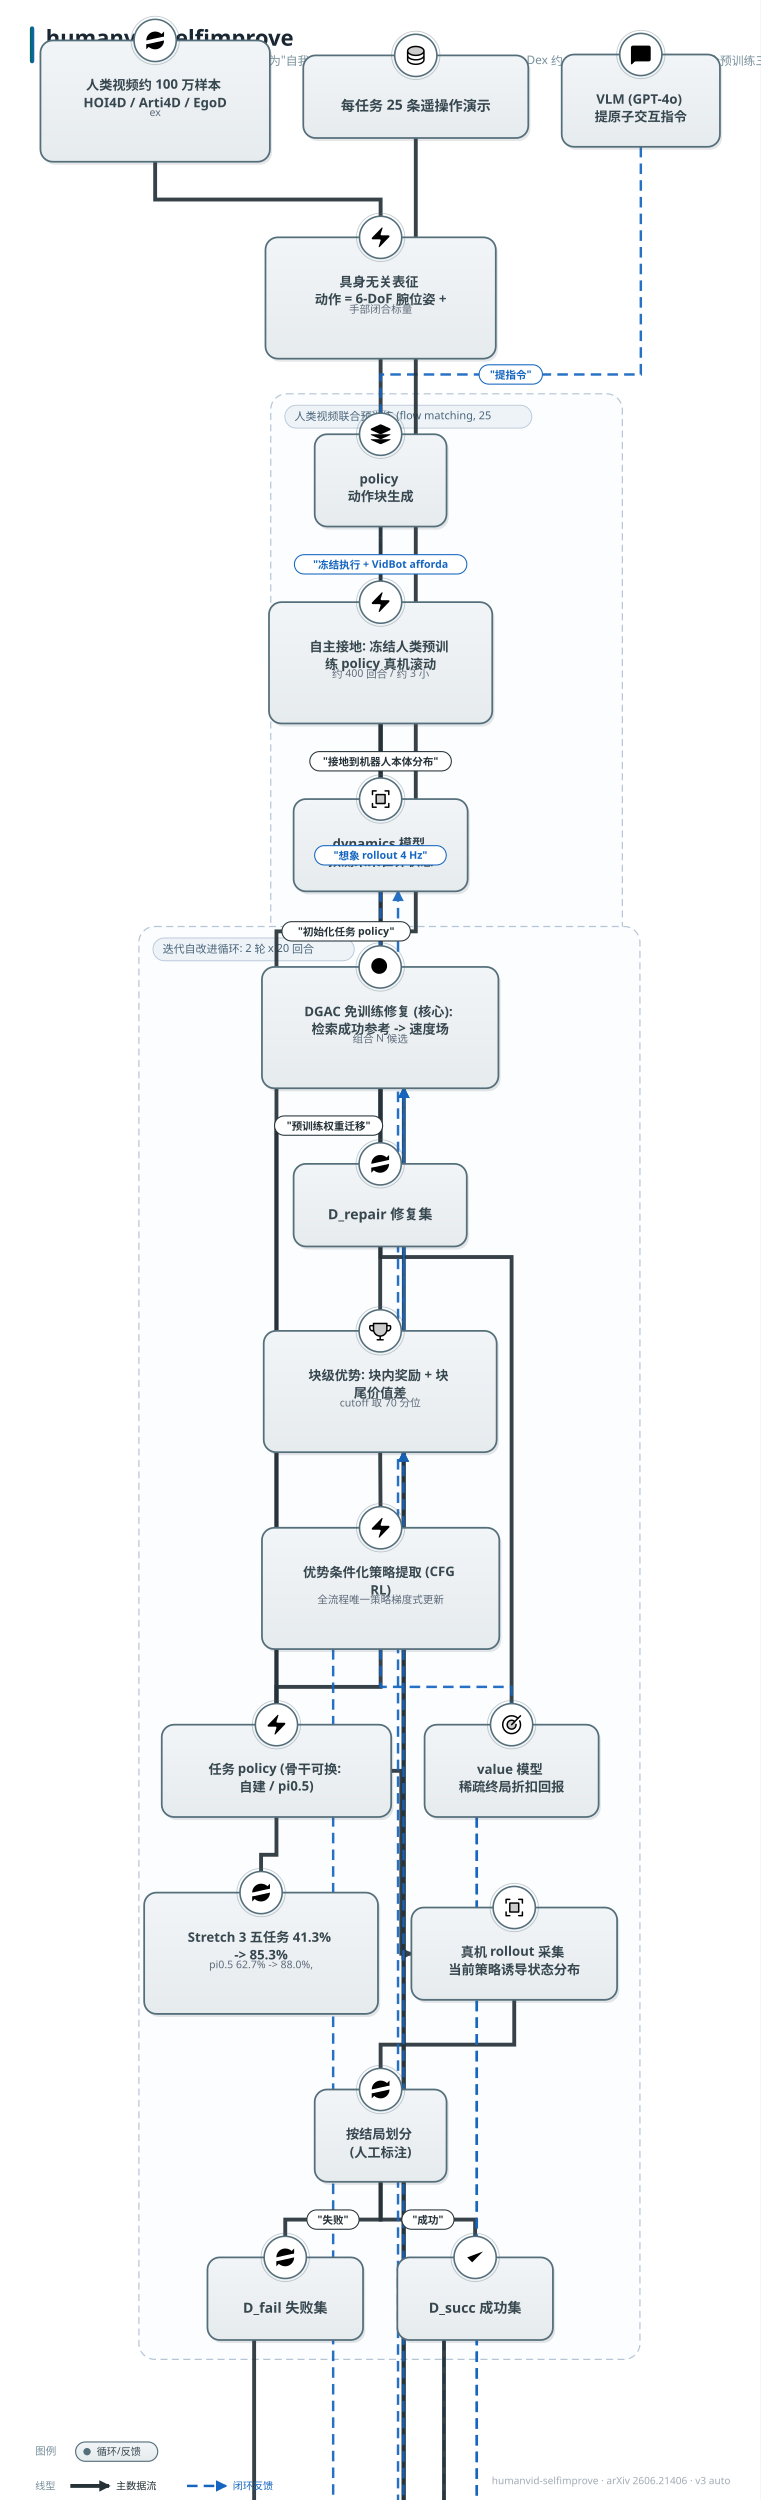
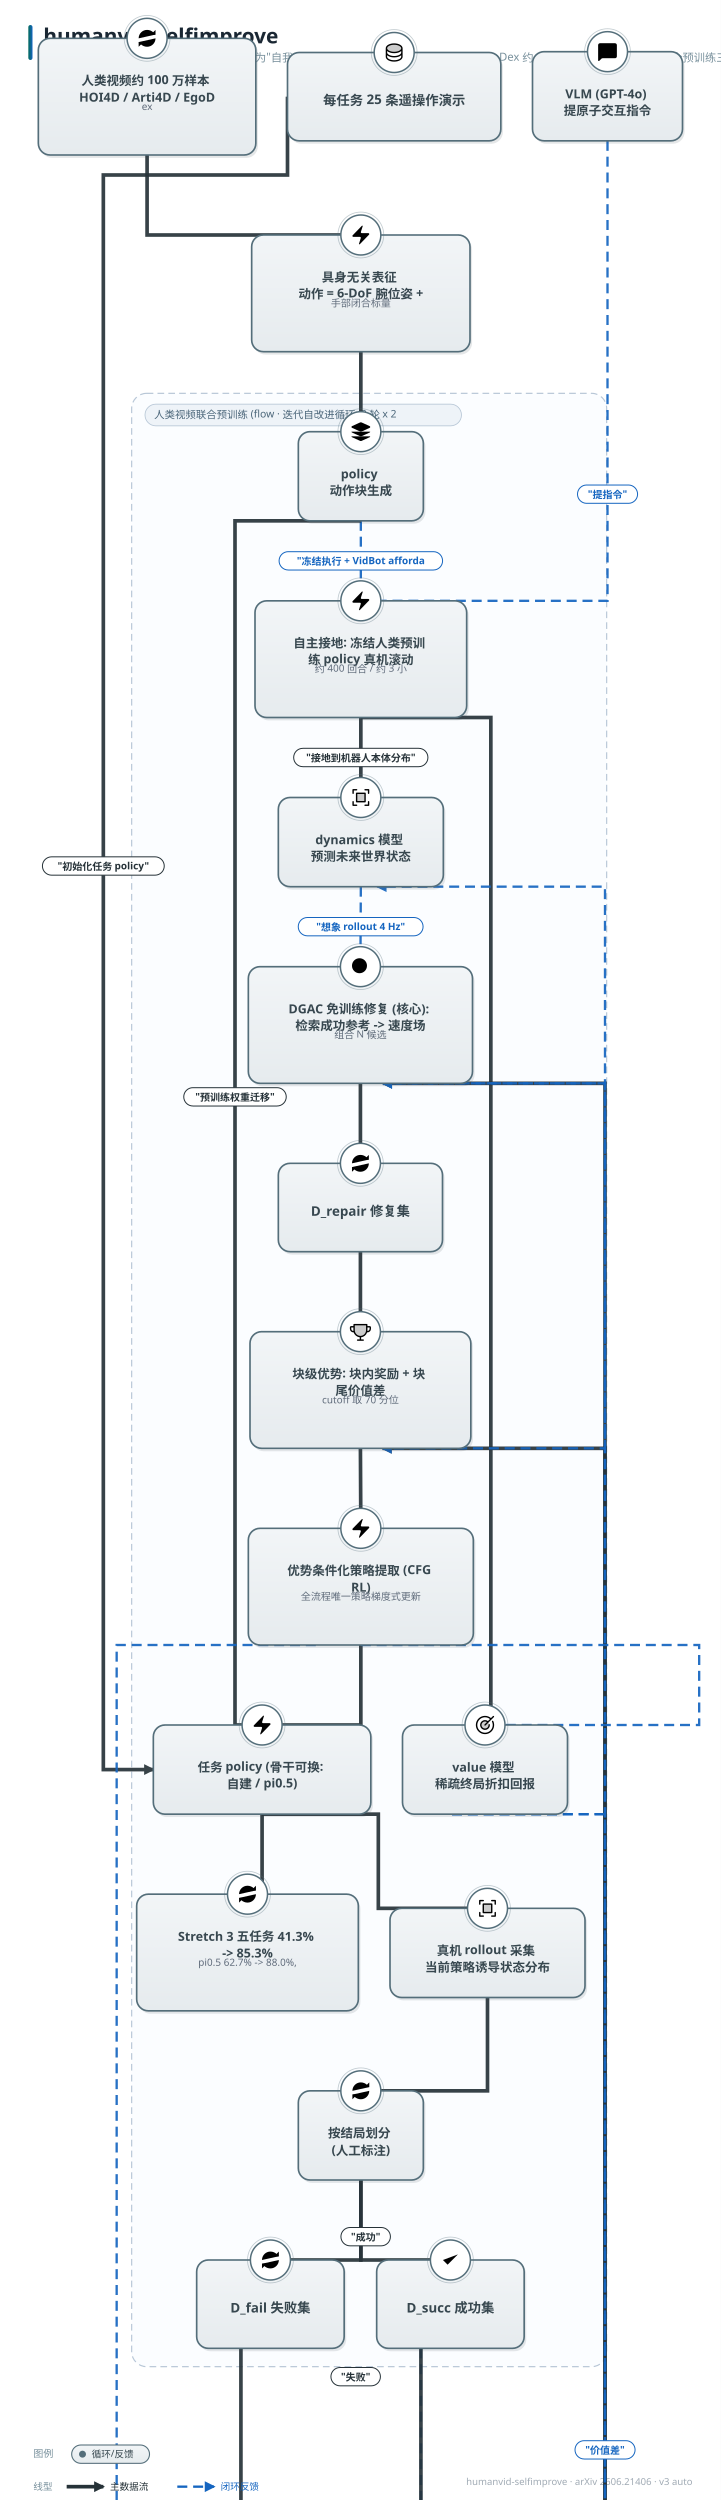
- <svg xmlns="http://www.w3.org/2000/svg" width="865" height="2844" viewBox="0 0 865 2844" font-family="'PingFang SC','Hiragino Sans GB','Microsoft YaHei','Segoe UI',sans-serif">
+ <svg xmlns="http://www.w3.org/2000/svg" width="865" height="3000" viewBox="0 0 865 3000" font-family="'PingFang SC','Hiragino Sans GB','Microsoft YaHei','Segoe UI',sans-serif">
  <style>text{font-family:'PingFang SC','Hiragino Sans GB','Microsoft YaHei','Segoe UI',sans-serif;} .lbl{font-weight:700;}</style>
  <defs>
    <linearGradient id="g-data" x1="0" y1="0" x2="0" y2="1">
      <stop offset="0" stop-color="#f1f9f1" />
      <stop offset="1" stop-color="#e2f0e2" />
    </linearGradient>
    <linearGradient id="g-frozen" x1="0" y1="0" x2="0" y2="1">
      <stop offset="0" stop-color="#f0f7fe" />
      <stop offset="1" stop-color="#dcecfb" />
    </linearGradient>
    <linearGradient id="g-train" x1="0" y1="0" x2="0" y2="1">
      <stop offset="0" stop-color="#fff6e8" />
      <stop offset="1" stop-color="#ffedd4" />
    </linearGradient>
    <linearGradient id="g-loss" x1="0" y1="0" x2="0" y2="1">
      <stop offset="0" stop-color="#fdf0f1" />
      <stop offset="1" stop-color="#f9e0e2" />
    </linearGradient>
    <linearGradient id="g-act" x1="0" y1="0" x2="0" y2="1">
      <stop offset="0" stop-color="#f8f1fb" />
      <stop offset="1" stop-color="#f0e4f7" />
    </linearGradient>
    <linearGradient id="g-loop" x1="0" y1="0" x2="0" y2="1">
      <stop offset="0" stop-color="#f2f5f7" />
      <stop offset="1" stop-color="#e6ebee" />
    </linearGradient>
    <linearGradient id="g-env" x1="0" y1="0" x2="0" y2="1">
      <stop offset="0" stop-color="#eef8f6" />
      <stop offset="1" stop-color="#dcf0ec" />
    </linearGradient>
    <linearGradient id="g-mem" x1="0" y1="0" x2="0" y2="1">
      <stop offset="0" stop-color="#fffef0" />
      <stop offset="1" stop-color="#fdf6d8" />
    </linearGradient>
    <linearGradient id="g-reward" x1="0" y1="0" x2="0" y2="1">
      <stop offset="0" stop-color="#fdf2f7" />
      <stop offset="1" stop-color="#f9e2ed" />
    </linearGradient>
    <linearGradient id="g-key" x1="0" y1="0" x2="0" y2="1">
      <stop offset="0" stop-color="#fffaf0" />
      <stop offset="1" stop-color="#fff1d6" />
    </linearGradient>
    <linearGradient id="g-title" x1="0" y1="0" x2="1" y2="0">
      <stop offset="0" stop-color="#00695c" />
      <stop offset="1" stop-color="#1565c0" />
    </linearGradient>
    <marker id="arr-main" viewBox="0 0 10 10" refX="8.5" refY="5" markerWidth="13" markerHeight="13" markerUnits="userSpaceOnUse" orient="auto-start-reverse">
      <path d="M0 0 L10 5 L0 10 z" fill="#546e7a" />
    </marker>
    <marker id="arr-thick" viewBox="0 0 10 10" refX="8.5" refY="5" markerWidth="13" markerHeight="13" markerUnits="userSpaceOnUse" orient="auto-start-reverse">
      <path d="M0 0 L10 5 L0 10 z" fill="#263238" />
    </marker>
    <marker id="arr-thin" viewBox="0 0 10 10" refX="8.5" refY="5" markerWidth="13" markerHeight="13" markerUnits="userSpaceOnUse" orient="auto-start-reverse">
      <path d="M0 0 L10 5 L0 10 z" fill="#9fb0bb" />
    </marker>
    <marker id="arr-fb" viewBox="0 0 10 10" refX="8.5" refY="5" markerWidth="13" markerHeight="13" markerUnits="userSpaceOnUse" orient="auto-start-reverse">
      <path d="M0 0 L10 5 L0 10 z" fill="#1565c0" />
    </marker>
    <marker id="arr-loss" viewBox="0 0 10 10" refX="8.5" refY="5" markerWidth="13" markerHeight="13" markerUnits="userSpaceOnUse" orient="auto-start-reverse">
      <path d="M0 0 L10 5 L0 10 z" fill="#c62828" />
    </marker>
  </defs>
-   <rect width="865" height="2844" fill="#ffffff" />
+   <rect width="865" height="3000" fill="#ffffff" />
  <rect x="34" y="30" width="5" height="42" rx="2.5" fill="url(#g-title)" />
  <text x="52" y="52" font-size="25" font-weight="800" fill="#1a2733">humanvid-selfimprove</text>
  <text x="52" y="74" font-size="13.5" fill="#78909c">把人类视频的用途从"策略初始化燃料"升级为"自我改进的预测基座"：在 HOI4D/Arti4D/EgoDex 约 100 万条人类视频样本上联合预训练三个具身无关模型——pol</text>
-   <text x="831" y="2826" font-size="11.5" fill="#a0aab4" text-anchor="end">humanvid-selfimprove · arXiv 2606.21406 · v3 auto</text>
-   <rect x="308" y="448" width="400" height="1631" rx="18" fill="#fbfdff" stroke="#b7c6d6" stroke-width="1.4" stroke-dasharray="8 5" />
-   <rect x="324" y="461" width="281.0" height="26" rx="13" fill="#eef3f8" stroke="#b7c6d6" />
-   <text x="335" y="478" font-size="12.5" fill="#4a6579">人类视频联合预训练 (flow matching, 25</text>
-   <rect x="158" y="1054" width="570" height="1630" rx="18" fill="#fbfdff" stroke="#b7c6d6" stroke-width="1.4" stroke-dasharray="8 5" />
-   <rect x="174" y="1067" width="229.0" height="26" rx="13" fill="#eef3f8" stroke="#b7c6d6" />
-   <text x="185" y="1084" font-size="12.5" fill="#4a6579">迭代自改进循环: 2 轮 x 20 回合</text>
-   <path d="M 445.0 2014.5 L 456.5 2014.5 L 456.5 2222.5 L 468.0 2222.5" fill="none" stroke="#263238" stroke-width="4.4" marker-end="url(#arr-thick)" opacity="0.92" />
-   <path d="M 585.0 2275.0 L 585.0 2326.0 L 433.0 2326.0 L 433.0 2377.0" fill="none" stroke="#263238" stroke-width="4.4" marker-end="url(#arr-thick)" opacity="0.92" />
-   <path d="M 433.0 2482.0 L 433.0 2525.0 L 540.5 2525.0 L 540.5 2568.0" fill="none" stroke="#263238" stroke-width="4.4" marker-end="url(#arr-thick)" opacity="0.92" />
-   <path d="M 433.0 2482.0 L 433.0 2525.0 L 324.5 2525.0 L 324.5 2568.0" fill="none" stroke="#263238" stroke-width="4.4" marker-end="url(#arr-thick)" opacity="0.92" />
-   <path d="M 289.1 2662.0 L 289.1 4180.0 L 459.4 4180.0 L 459.4 1238.0" fill="none" stroke="#263238" stroke-width="4.4" marker-end="url(#arr-thick)" opacity="0.92" />
-   <path d="M 432.5 1238.0 L 432.5 1324.0" fill="none" stroke="#263238" stroke-width="4.4" marker-end="url(#arr-thick)" opacity="0.92" />
-   <path d="M 176.5 184.0 L 176.5 227.0 L 433.0 227.0 L 433.0 270.0" fill="none" stroke="#263238" stroke-width="4.4" marker-end="url(#arr-thick)" opacity="0.92" />
-   <path d="M 433.0 408.0 L 433.0 494.0" fill="none" stroke="#263238" stroke-width="4.4" marker-end="url(#arr-thick)" opacity="0.92" />
-   <path d="M 729.0 167.0 L 729.0 426.0 L 433.0 426.0 L 433.0 685.0" fill="none" stroke="#1565c0" stroke-width="2.8" stroke-dasharray="12 7" marker-end="url(#arr-fb)" opacity="0.92" />
-   <path d="M 433.0 599.0 L 433.0 685.0" fill="none" stroke="#1565c0" stroke-width="2.8" stroke-dasharray="12 7" marker-end="url(#arr-fb)" opacity="0.92" />
-   <path d="M 433.0 823.0 L 433.0 909.0" fill="none" stroke="#263238" stroke-width="4.4" marker-end="url(#arr-thick)" opacity="0.92" />
-   <path d="M 433.0 823.0 L 433.0 1430.0 L 582.0 1430.0 L 582.0 1962.0" fill="none" stroke="#263238" stroke-width="4.4" marker-end="url(#arr-thick)" opacity="0.92" />
-   <path d="M 433.0 599.0 L 433.0 1280.5 L 314.5 1280.5 L 314.5 1962.0" fill="none" stroke="#263238" stroke-width="4.4" marker-end="url(#arr-thick)" opacity="0.92" />
-   <path d="M 473.0 157.0 L 473.0 1059.5 L 314.5 1059.5 L 314.5 1962.0" fill="none" stroke="#263238" stroke-width="4.4" marker-end="url(#arr-thick)" opacity="0.92" />
-   <path d="M 505.1 2662.0 L 505.1 4180.0 L 459.4 4180.0 L 459.4 1238.0" fill="none" stroke="#1565c0" stroke-width="2.8" stroke-dasharray="12 7" marker-end="url(#arr-fb)" opacity="0.92" />
-   <path d="M 433.0 1014.0 L 432.5 1100.0" fill="none" stroke="#1565c0" stroke-width="2.8" stroke-dasharray="12 7" marker-end="url(#arr-fb)" opacity="0.92" />
-   <path d="M 542.4 2067.0 L 542.4 3585.0 L 459.4 3585.0 L 459.4 1238.0" fill="none" stroke="#1565c0" stroke-width="2.8" stroke-dasharray="12 7" marker-end="url(#arr-fb)" opacity="0.92" />
-   <path d="M 505.1 2662.0 L 505.1 3766.0 L 459.0 3766.0 L 459.0 1652.0" fill="none" stroke="#263238" stroke-width="4.4" marker-end="url(#arr-thick)" opacity="0.92" />
-   <path d="M 432.5 1418.0 L 432.5 1514.0" fill="none" stroke="#263238" stroke-width="4.4" marker-end="url(#arr-thick)" opacity="0.92" />
-   <path d="M 542.4 2067.0 L 542.4 3171.0 L 459.0 3171.0 L 459.0 1652.0" fill="none" stroke="#1565c0" stroke-width="2.8" stroke-dasharray="12 7" marker-end="url(#arr-fb)" opacity="0.92" />
-   <path d="M 432.5 1652.0 L 433.0 1738.0" fill="none" stroke="#263238" stroke-width="4.4" marker-end="url(#arr-thick)" opacity="0.92" />
-   <path d="M 433.0 1876.0 L 433.0 1919.0 L 314.5 1919.0 L 314.5 1962.0" fill="none" stroke="#263238" stroke-width="4.4" marker-end="url(#arr-thick)" opacity="0.92" />
-   <path d="M 379.0 1876.0 L 379.0 3618.0 L 452.8 3618.0 L 452.8 1014.0" fill="none" stroke="#1565c0" stroke-width="2.8" stroke-dasharray="12 7" marker-end="url(#arr-fb)" opacity="0.92" />
-   <path d="M 433.0 1876.0 L 433.0 1919.0 L 582.0 1919.0 L 582.0 1962.0" fill="none" stroke="#1565c0" stroke-width="2.8" stroke-dasharray="12 7" marker-end="url(#arr-fb)" opacity="0.92" />
-   <path d="M 314.5 2067.0 L 314.5 2110.0 L 297.0 2110.0 L 297.0 2153.0" fill="none" stroke="#263238" stroke-width="4.4" marker-end="url(#arr-thick)" opacity="0.92" />
-   <rect x="48.5" y="49.5" width="261" height="138" rx="14" fill="#37474f" opacity="0.13" />
-   <rect x="46" y="46" width="261" height="138" rx="14" fill="url(#g-loop)" stroke="#546e7a" stroke-width="2.0" />
+   <text x="831" y="2982" font-size="11.5" fill="#a0aab4" text-anchor="end">humanvid-selfimprove · arXiv 2606.21406 · v3 auto</text>
+   <rect x="158" y="472" width="570" height="2368" rx="18" fill="#fbfdff" stroke="#b7c6d6" stroke-width="1.4" stroke-dasharray="8 5" />
+   <rect x="174" y="485" width="379.75" height="26" rx="13" fill="#eef3f8" stroke="#b7c6d6" />
+   <text x="185" y="502" font-size="12.5" fill="#4a6579">人类视频联合预训练 (flow  · 迭代自改进循环: 2 轮 x 2</text>
+   <path d="M 314.5 2177.0 L 454.0 2177.0 L 454.0 2290.0 L 585.0 2290.0" fill="none" stroke="#263238" stroke-width="4.4" marker-end="url(#arr-thick)" opacity="0.92" />
+   <path d="M 585.0 2397.0 L 585.0 2509.0 L 433.0 2509.0" fill="none" stroke="#263238" stroke-width="4.4" marker-end="url(#arr-thick)" opacity="0.92" />
+   <path d="M 433.0 2616.0 L 433.0 2712.0 L 540.5 2712.0" fill="none" stroke="#263238" stroke-width="4.4" marker-end="url(#arr-thick)" opacity="0.92" />
+   <path d="M 433.0 2616.0 L 433.0 2712.0 L 324.5 2712.0" fill="none" stroke="#263238" stroke-width="4.4" marker-end="url(#arr-thick)" opacity="0.92" />
+   <path d="M 289.1 2818.0 L 289.1 4420.0 L 726.0 4420.0 L 726.0 1300.0 L 459.4 1300.0" fill="none" stroke="#263238" stroke-width="4.4" marker-end="url(#arr-thick)" opacity="0.92" />
+   <path d="M 432.5 1300.0 L 432.5 1396.0" fill="none" stroke="#263238" stroke-width="4.4" marker-end="url(#arr-thick)" opacity="0.92" />
+   <path d="M 176.5 186.0 L 176.5 282.0 L 433.0 282.0" fill="none" stroke="#263238" stroke-width="4.4" marker-end="url(#arr-thick)" opacity="0.92" />
+   <path d="M 433.0 422.0 L 433.0 518.0" fill="none" stroke="#263238" stroke-width="4.4" marker-end="url(#arr-thick)" opacity="0.92" />
+   <path d="M 729.0 169.0 L 729.0 721.0 L 433.0 721.0" fill="none" stroke="#1565c0" stroke-width="2.8" stroke-dasharray="12 7" marker-end="url(#arr-fb)" opacity="0.92" />
+   <path d="M 433.0 625.0 L 433.0 721.0" fill="none" stroke="#1565c0" stroke-width="2.8" stroke-dasharray="12 7" marker-end="url(#arr-fb)" opacity="0.92" />
+   <path d="M 433.0 861.0 L 433.0 957.0" fill="none" stroke="#263238" stroke-width="4.4" marker-end="url(#arr-thick)" opacity="0.92" />
+   <path d="M 433.0 861.0 L 589.0 861.0 L 589.0 2070.0 L 582.0 2070.0" fill="none" stroke="#263238" stroke-width="4.4" marker-end="url(#arr-thick)" opacity="0.92" />
+   <path d="M 433.0 625.0 L 282.0 625.0 L 282.0 2070.0 L 314.5 2070.0" fill="none" stroke="#263238" stroke-width="4.4" marker-end="url(#arr-thick)" opacity="0.92" />
+   <path d="M 345.0 116.0 L 345.0 210.0 L 124.0 210.0 L 124.0 2123.5 L 184.0 2123.5" fill="none" stroke="#263238" stroke-width="4.4" marker-end="url(#arr-thick)" opacity="0.92" />
+   <path d="M 505.1 2818.0 L 505.1 4420.0 L 726.0 4420.0 L 726.0 1300.0 L 459.4 1300.0" fill="none" stroke="#1565c0" stroke-width="2.8" stroke-dasharray="12 7" marker-end="url(#arr-fb)" opacity="0.92" />
+   <path d="M 433.0 1064.0 L 432.5 1160.0" fill="none" stroke="#1565c0" stroke-width="2.8" stroke-dasharray="12 7" marker-end="url(#arr-fb)" opacity="0.92" />
+   <path d="M 542.4 2177.0 L 726.0 2177.0 L 726.0 3779.0 L 726.0 1300.0 L 459.4 1300.0" fill="none" stroke="#1565c0" stroke-width="2.8" stroke-dasharray="12 7" marker-end="url(#arr-fb)" opacity="0.92" />
+   <path d="M 505.1 2818.0 L 505.1 3982.0 L 726.0 3982.0 L 726.0 1738.0 L 459.0 1738.0" fill="none" stroke="#263238" stroke-width="4.4" marker-end="url(#arr-thick)" opacity="0.92" />
+   <path d="M 432.5 1502.0 L 432.5 1598.0" fill="none" stroke="#263238" stroke-width="4.4" marker-end="url(#arr-thick)" opacity="0.92" />
+   <path d="M 542.4 2177.0 L 726.0 2177.0 L 726.0 3341.0 L 726.0 1738.0 L 459.0 1738.0" fill="none" stroke="#1565c0" stroke-width="2.8" stroke-dasharray="12 7" marker-end="url(#arr-fb)" opacity="0.92" />
+   <path d="M 432.5 1738.0 L 433.0 1834.0" fill="none" stroke="#263238" stroke-width="4.4" marker-end="url(#arr-thick)" opacity="0.92" />
+   <path d="M 433.0 1974.0 L 433.0 2070.0 L 314.5 2070.0" fill="none" stroke="#263238" stroke-width="4.4" marker-end="url(#arr-thick)" opacity="0.92" />
+   <path d="M 379.0 1974.0 L 140.0 1974.0 L 140.0 3812.0 L 726.0 3812.0 L 726.0 1064.0 L 452.8 1064.0" fill="none" stroke="#1565c0" stroke-width="2.8" stroke-dasharray="12 7" marker-end="url(#arr-fb)" opacity="0.92" />
+   <path d="M 433.0 1974.0 L 839.0 1974.0 L 839.0 2070.0 L 582.0 2070.0" fill="none" stroke="#1565c0" stroke-width="2.8" stroke-dasharray="12 7" marker-end="url(#arr-fb)" opacity="0.92" />
+   <path d="M 314.5 2177.0 L 314.5 2273.0 L 297.0 2273.0" fill="none" stroke="#263238" stroke-width="4.4" marker-end="url(#arr-thick)" opacity="0.92" />
+   <rect x="48.5" y="49.5" width="261" height="140" rx="14" fill="#37474f" opacity="0.13" />
+   <rect x="46" y="46" width="261" height="140" rx="14" fill="url(#g-loop)" stroke="#546e7a" stroke-width="2.0" />
  <circle cx="176.5" cy="46" r="24" fill="#ffffff" stroke="#546e7a" stroke-width="1.8" />
  <circle cx="176.5" cy="46" r="27.5" fill="none" stroke="#546e7a" stroke-width="1" opacity="0.35" />
  <g transform="translate(163.0,32.5) scale(1.125)">
    <path d="M3 12a9 9 0 0 1 9-9 9.75 9.75 0 0 1 6.74 2.74L21 8" />
    <path d="M21 3v5h-5" />
    <path d="M21 12a9 9 0 0 1-9 9 9.75 9.75 0 0 1-6.74-2.74L3 16" />
    <path d="M8 16H3v5" />
  </g>
  <text x="176.5" y="102" font-size="15" class="lbl" fill="#37474f" text-anchor="middle">
    <tspan x="176.5" dy="0">人类视频约 100 万样本</tspan>
    <tspan x="176.5" dy="20">HOI4D / Arti4D / EgoD</tspan>
  </text>
  <text x="176.5" y="132" font-size="12" fill="#5f6b7a" text-anchor="middle">ex</text>
-   <rect x="304.5" y="273.5" width="262" height="138" rx="14" fill="#37474f" opacity="0.13" />
-   <rect x="302" y="270" width="262" height="138" rx="14" fill="url(#g-loop)" stroke="#546e7a" stroke-width="2.0" />
-   <circle cx="433.0" cy="270" r="24" fill="#ffffff" stroke="#546e7a" stroke-width="1.8" />
-   <circle cx="433.0" cy="270" r="27.5" fill="none" stroke="#546e7a" stroke-width="1" opacity="0.35" />
-   <g transform="translate(419.5,256.5) scale(1.125)">
+   <rect x="304.5" y="285.5" width="262" height="140" rx="14" fill="#37474f" opacity="0.13" />
+   <rect x="302" y="282" width="262" height="140" rx="14" fill="url(#g-loop)" stroke="#546e7a" stroke-width="2.0" />
+   <circle cx="433.0" cy="282" r="24" fill="#ffffff" stroke="#546e7a" stroke-width="1.8" />
+   <circle cx="433.0" cy="282" r="27.5" fill="none" stroke="#546e7a" stroke-width="1" opacity="0.35" />
+   <g transform="translate(419.5,268.5) scale(1.125)">
    <path d="M4 14a1 1 0 0 1-.78-1.63l9.9-10.2a.5.5 0 0 1 .86.46l-1.92 6.02A1 1 0 0 0 13 10h7a1 1 0 0 1 .78 1.63l-9.9 10.2a.5.5 0 0 1-.86-.46l1.92-6.02A1 1 0 0 0 11 14z" />
  </g>
-   <text x="433.0" y="326" font-size="15" class="lbl" fill="#37474f" text-anchor="middle">
+   <text x="433.0" y="338" font-size="15" class="lbl" fill="#37474f" text-anchor="middle">
    <tspan x="433.0" dy="0">具身无关表征</tspan>
    <tspan x="433.0" dy="20">动作 = 6-DoF 腕位姿 + </tspan>
  </text>
-   <text x="433.0" y="356" font-size="12" fill="#5f6b7a" text-anchor="middle">手部闭合标量</text>
-   <rect x="360.5" y="497.5" width="150" height="105" rx="14" fill="#37474f" opacity="0.13" />
-   <rect x="358" y="494" width="150" height="105" rx="14" fill="url(#g-loop)" stroke="#546e7a" stroke-width="2.0" />
-   <circle cx="433.0" cy="494" r="24" fill="#ffffff" stroke="#546e7a" stroke-width="1.8" />
-   <circle cx="433.0" cy="494" r="27.5" fill="none" stroke="#546e7a" stroke-width="1" opacity="0.35" />
-   <g transform="translate(419.5,480.5) scale(1.125)">
+   <text x="433.0" y="368" font-size="12" fill="#5f6b7a" text-anchor="middle">手部闭合标量</text>
+   <rect x="360.5" y="521.5" width="150" height="107" rx="14" fill="#37474f" opacity="0.13" />
+   <rect x="358" y="518" width="150" height="107" rx="14" fill="url(#g-loop)" stroke="#546e7a" stroke-width="2.0" />
+   <circle cx="433.0" cy="518" r="24" fill="#ffffff" stroke="#546e7a" stroke-width="1.8" />
+   <circle cx="433.0" cy="518" r="27.5" fill="none" stroke="#546e7a" stroke-width="1" opacity="0.35" />
+   <g transform="translate(419.5,504.5) scale(1.125)">
    <path d="M12.83 2.18a2 2 0 0 0-1.66 0L2.6 6.08a1 1 0 0 0 0 1.83l8.58 3.91a2 2 0 0 0 1.66 0l8.58-3.9a1 1 0 0 0 0-1.83z" />
    <path d="M2 12a1 1 0 0 0 .58.91l8.6 3.91a2 2 0 0 0 1.65 0l8.58-3.9A1 1 0 0 0 22 12" />
    <path d="M2 17a1 1 0 0 0 .58.91l8.6 3.91a2 2 0 0 0 1.65 0l8.58-3.9A1 1 0 0 0 22 17" />
  </g>
-   <text x="433.0" y="550" font-size="15" class="lbl" fill="#37474f" text-anchor="middle">
+   <text x="433.0" y="574" font-size="15" class="lbl" fill="#37474f" text-anchor="middle">
    <tspan x="433.0" dy="0">policy</tspan>
    <tspan x="433.0" dy="20">动作块生成</tspan>
  </text>
-   <rect x="336.5" y="912.5" width="198" height="105" rx="14" fill="#37474f" opacity="0.13" />
-   <rect x="334" y="909" width="198" height="105" rx="14" fill="url(#g-loop)" stroke="#546e7a" stroke-width="2.0" />
-   <circle cx="433.0" cy="909" r="24" fill="#ffffff" stroke="#546e7a" stroke-width="1.8" />
-   <circle cx="433.0" cy="909" r="27.5" fill="none" stroke="#546e7a" stroke-width="1" opacity="0.35" />
-   <g transform="translate(419.5,895.5) scale(0.1055)">
+   <rect x="336.5" y="960.5" width="198" height="107" rx="14" fill="#37474f" opacity="0.13" />
+   <rect x="334" y="957" width="198" height="107" rx="14" fill="url(#g-loop)" stroke="#546e7a" stroke-width="2.0" />
+   <circle cx="433.0" cy="957" r="24" fill="#ffffff" stroke="#546e7a" stroke-width="1.8" />
+   <circle cx="433.0" cy="957" r="27.5" fill="none" stroke="#546e7a" stroke-width="1" opacity="0.35" />
+   <g transform="translate(419.5,943.5) scale(0.1055)">
    <path d="M176,80v96H80V80Z" opacity="0.2" />
    <path d="M224,40V80a8,8,0,0,1-16,0V48H176a8,8,0,0,1,0-16h40A8,8,0,0,1,224,40ZM80,208H48V176a8,8,0,0,0-16,0v40a8,8,0,0,0,8,8H80a8,8,0,0,0,0-16Zm136-40a8,8,0,0,0-8,8v32H176a8,8,0,0,0,0,16h40a8,8,0,0,0,8-8V176A8,8,0,0,0,216,168ZM40,88a8,8,0,0,0,8-8V48H80a8,8,0,0,0,0-16H40a8,8,0,0,0-8,8V80A8,8,0,0,0,40,88ZM80,72h96a8,8,0,0,1,8,8v96a8,8,0,0,1-8,8H80a8,8,0,0,1-8-8V80A8,8,0,0,1,80,72Zm8,96h80V88H88Z" />
  </g>
-   <text x="433.0" y="965" font-size="15" class="lbl" fill="#37474f" text-anchor="middle">
+   <text x="433.0" y="1013" font-size="15" class="lbl" fill="#37474f" text-anchor="middle">
    <tspan x="433.0" dy="0">dynamics 模型</tspan>
    <tspan x="433.0" dy="20">预测未来世界状态</tspan>
  </text>
-   <rect x="485.5" y="1965.5" width="198" height="105" rx="14" fill="#37474f" opacity="0.13" />
-   <rect x="483" y="1962" width="198" height="105" rx="14" fill="url(#g-loop)" stroke="#546e7a" stroke-width="2.0" />
-   <circle cx="582.0" cy="1962" r="24" fill="#ffffff" stroke="#546e7a" stroke-width="1.8" />
-   <circle cx="582.0" cy="1962" r="27.5" fill="none" stroke="#546e7a" stroke-width="1" opacity="0.35" />
-   <g transform="translate(568.5,1948.5) scale(0.1055)">
+   <rect x="485.5" y="2073.5" width="198" height="107" rx="14" fill="#37474f" opacity="0.13" />
+   <rect x="483" y="2070" width="198" height="107" rx="14" fill="url(#g-loop)" stroke="#546e7a" stroke-width="2.0" />
+   <circle cx="582.0" cy="2070" r="24" fill="#ffffff" stroke="#546e7a" stroke-width="1.8" />
+   <circle cx="582.0" cy="2070" r="27.5" fill="none" stroke="#546e7a" stroke-width="1" opacity="0.35" />
+   <g transform="translate(568.5,2056.5) scale(0.1055)">
    <path d="M176,128a48,48,0,1,1-48-48A48,48,0,0,1,176,128Z" opacity="0.2" />
    <path d="M221.87,83.16A104.1,104.1,0,1,1,195.67,49l22.67-22.68a8,8,0,0,1,11.32,11.32l-96,96a8,8,0,0,1-11.32-11.32l27.72-27.72a40,40,0,1,0,17.87,31.09,8,8,0,1,1,16-.9,56,56,0,1,1-22.38-41.65L184.3,60.39a87.88,87.88,0,1,0,23.13,29.67,8,8,0,0,1,14.44-6.9Z" />
  </g>
-   <text x="582.0" y="2018" font-size="15" class="lbl" fill="#37474f" text-anchor="middle">
+   <text x="582.0" y="2126" font-size="15" class="lbl" fill="#37474f" text-anchor="middle">
    <tspan x="582.0" dy="0">value 模型</tspan>
    <tspan x="582.0" dy="20">稀疏终局折扣回报</tspan>
  </text>
-   <rect x="641.5" y="65.5" width="180" height="105" rx="14" fill="#37474f" opacity="0.13" />
-   <rect x="639" y="62" width="180" height="105" rx="14" fill="url(#g-loop)" stroke="#546e7a" stroke-width="2.0" />
+   <rect x="641.5" y="65.5" width="180" height="107" rx="14" fill="#37474f" opacity="0.13" />
+   <rect x="639" y="62" width="180" height="107" rx="14" fill="url(#g-loop)" stroke="#546e7a" stroke-width="2.0" />
  <circle cx="729.0" cy="62" r="24" fill="#ffffff" stroke="#546e7a" stroke-width="1.8" />
  <circle cx="729.0" cy="62" r="27.5" fill="none" stroke="#546e7a" stroke-width="1" opacity="0.35" />
  <g transform="translate(715.5,48.5) scale(1.125)">
    <path d="M22 17a2 2 0 0 1-2 2H6.828a2 2 0 0 0-1.414.586l-2.202 2.202A.71.71 0 0 1 2 21.286V5a2 2 0 0 1 2-2h16a2 2 0 0 1 2 2z" />
  </g>
  <text x="729.0" y="118" font-size="15" class="lbl" fill="#37474f" text-anchor="middle">
    <tspan x="729.0" dy="0">VLM (GPT-4o)</tspan>
    <tspan x="729.0" dy="20">提原子交互指令</tspan>
  </text>
-   <rect x="308.5" y="688.5" width="254" height="138" rx="14" fill="#37474f" opacity="0.13" />
-   <rect x="306" y="685" width="254" height="138" rx="14" fill="url(#g-loop)" stroke="#546e7a" stroke-width="2.0" />
-   <circle cx="433.0" cy="685" r="24" fill="#ffffff" stroke="#546e7a" stroke-width="1.8" />
-   <circle cx="433.0" cy="685" r="27.5" fill="none" stroke="#546e7a" stroke-width="1" opacity="0.35" />
-   <g transform="translate(419.5,671.5) scale(1.125)">
+   <rect x="308.5" y="724.5" width="254" height="140" rx="14" fill="#37474f" opacity="0.13" />
+   <rect x="306" y="721" width="254" height="140" rx="14" fill="url(#g-loop)" stroke="#546e7a" stroke-width="2.0" />
+   <circle cx="433.0" cy="721" r="24" fill="#ffffff" stroke="#546e7a" stroke-width="1.8" />
+   <circle cx="433.0" cy="721" r="27.5" fill="none" stroke="#546e7a" stroke-width="1" opacity="0.35" />
+   <g transform="translate(419.5,707.5) scale(1.125)">
    <path d="M4 14a1 1 0 0 1-.78-1.63l9.9-10.2a.5.5 0 0 1 .86.46l-1.92 6.02A1 1 0 0 0 13 10h7a1 1 0 0 1 .78 1.63l-9.9 10.2a.5.5 0 0 1-.86-.46l1.92-6.02A1 1 0 0 0 11 14z" />
  </g>
-   <text x="433.0" y="741" font-size="15" class="lbl" fill="#37474f" text-anchor="middle">
+   <text x="433.0" y="777" font-size="15" class="lbl" fill="#37474f" text-anchor="middle">
    <tspan x="433.0" dy="0">自主接地: 冻结人类预训</tspan>
    <tspan x="433.0" dy="20">练 policy 真机滚动</tspan>
  </text>
-   <text x="433.0" y="771" font-size="12" fill="#5f6b7a" text-anchor="middle">约 400 回合 / 约 3 小</text>
-   <rect x="347.5" y="66.5" width="256" height="94" rx="14" fill="#37474f" opacity="0.13" />
-   <rect x="345" y="63" width="256" height="94" rx="14" fill="url(#g-loop)" stroke="#546e7a" stroke-width="2.0" />
+   <text x="433.0" y="807" font-size="12" fill="#5f6b7a" text-anchor="middle">约 400 回合 / 约 3 小</text>
+   <rect x="347.5" y="66.5" width="256" height="106" rx="14" fill="#37474f" opacity="0.13" />
+   <rect x="345" y="63" width="256" height="106" rx="14" fill="url(#g-loop)" stroke="#546e7a" stroke-width="2.0" />
  <circle cx="473.0" cy="63" r="24" fill="#ffffff" stroke="#546e7a" stroke-width="1.8" />
  <circle cx="473.0" cy="63" r="27.5" fill="none" stroke="#546e7a" stroke-width="1" opacity="0.35" />
  <g transform="translate(459.5,49.5) scale(0.1055)">
    <path d="M216,80c0,26.51-39.4,48-88,48S40,106.51,40,80s39.4-48,88-48S216,53.49,216,80Z" opacity="0.2" />
    <path d="M128,24C74.17,24,32,48.6,32,80v96c0,31.4,42.17,56,96,56s96-24.6,96-56V80C224,48.6,181.83,24,128,24Zm80,104c0,9.62-7.88,19.43-21.61,26.92C170.93,163.35,150.19,168,128,168s-42.93-4.65-58.39-13.08C55.88,147.43,48,137.62,48,128V111.36c17.06,15,46.23,24.64,80,24.64s62.94-9.68,80-24.64ZM69.61,53.08C85.07,44.65,105.81,40,128,40s42.93,4.65,58.39,13.08C200.12,60.57,208,70.38,208,80s-7.88,19.43-21.61,26.92C170.93,115.35,150.19,120,128,120s-42.93-4.65-58.39-13.08C55.88,99.43,48,89.62,48,80S55.88,60.57,69.61,53.08ZM186.39,202.92C170.93,211.35,150.19,216,128,216s-42.93-4.65-58.39-13.08C55.88,195.43,48,185.62,48,176V159.36c17.06,15,46.23,24.64,80,24.64s62.94-9.68,80-24.64V176C208,185.62,200.12,195.43,186.39,202.92Z" />
  </g>
  <text x="473.0" y="126" font-size="16" class="lbl" fill="#37474f" text-anchor="middle">每任务 25 条遥操作演示</text>
-   <rect x="186.5" y="1965.5" width="261" height="105" rx="14" fill="#37474f" opacity="0.13" />
-   <rect x="184" y="1962" width="261" height="105" rx="14" fill="url(#g-loop)" stroke="#546e7a" stroke-width="2.0" />
-   <circle cx="314.5" cy="1962" r="24" fill="#ffffff" stroke="#546e7a" stroke-width="1.8" />
-   <circle cx="314.5" cy="1962" r="27.5" fill="none" stroke="#546e7a" stroke-width="1" opacity="0.35" />
-   <g transform="translate(301.0,1948.5) scale(1.125)">
+   <rect x="186.5" y="2073.5" width="261" height="107" rx="14" fill="#37474f" opacity="0.13" />
+   <rect x="184" y="2070" width="261" height="107" rx="14" fill="url(#g-loop)" stroke="#546e7a" stroke-width="2.0" />
+   <circle cx="314.5" cy="2070" r="24" fill="#ffffff" stroke="#546e7a" stroke-width="1.8" />
+   <circle cx="314.5" cy="2070" r="27.5" fill="none" stroke="#546e7a" stroke-width="1" opacity="0.35" />
+   <g transform="translate(301.0,2056.5) scale(1.125)">
    <path d="M4 14a1 1 0 0 1-.78-1.63l9.9-10.2a.5.5 0 0 1 .86.46l-1.92 6.02A1 1 0 0 0 13 10h7a1 1 0 0 1 .78 1.63l-9.9 10.2a.5.5 0 0 1-.86-.46l1.92-6.02A1 1 0 0 0 11 14z" />
  </g>
-   <text x="314.5" y="2018" font-size="15" class="lbl" fill="#37474f" text-anchor="middle">
+   <text x="314.5" y="2126" font-size="15" class="lbl" fill="#37474f" text-anchor="middle">
    <tspan x="314.5" dy="0">任务 policy (骨干可换:</tspan>
    <tspan x="314.5" dy="20"> 自建 / pi0.5)</tspan>
  </text>
-   <rect x="470.5" y="2173.5" width="234" height="105" rx="14" fill="#37474f" opacity="0.13" />
-   <rect x="468" y="2170" width="234" height="105" rx="14" fill="url(#g-loop)" stroke="#546e7a" stroke-width="2.0" />
-   <circle cx="585.0" cy="2170" r="24" fill="#ffffff" stroke="#546e7a" stroke-width="1.8" />
-   <circle cx="585.0" cy="2170" r="27.5" fill="none" stroke="#546e7a" stroke-width="1" opacity="0.35" />
-   <g transform="translate(571.5,2156.5) scale(0.1055)">
+   <rect x="470.5" y="2293.5" width="234" height="107" rx="14" fill="#37474f" opacity="0.13" />
+   <rect x="468" y="2290" width="234" height="107" rx="14" fill="url(#g-loop)" stroke="#546e7a" stroke-width="2.0" />
+   <circle cx="585.0" cy="2290" r="24" fill="#ffffff" stroke="#546e7a" stroke-width="1.8" />
+   <circle cx="585.0" cy="2290" r="27.5" fill="none" stroke="#546e7a" stroke-width="1" opacity="0.35" />
+   <g transform="translate(571.5,2276.5) scale(0.1055)">
    <path d="M176,80v96H80V80Z" opacity="0.2" />
    <path d="M224,40V80a8,8,0,0,1-16,0V48H176a8,8,0,0,1,0-16h40A8,8,0,0,1,224,40ZM80,208H48V176a8,8,0,0,0-16,0v40a8,8,0,0,0,8,8H80a8,8,0,0,0,0-16Zm136-40a8,8,0,0,0-8,8v32H176a8,8,0,0,0,0,16h40a8,8,0,0,0,8-8V176A8,8,0,0,0,216,168ZM40,88a8,8,0,0,0,8-8V48H80a8,8,0,0,0,0-16H40a8,8,0,0,0-8,8V80A8,8,0,0,0,40,88ZM80,72h96a8,8,0,0,1,8,8v96a8,8,0,0,1-8,8H80a8,8,0,0,1-8-8V80A8,8,0,0,1,80,72Zm8,96h80V88H88Z" />
  </g>
-   <text x="585.0" y="2226" font-size="15" class="lbl" fill="#37474f" text-anchor="middle">
+   <text x="585.0" y="2346" font-size="15" class="lbl" fill="#37474f" text-anchor="middle">
    <tspan x="585.0" dy="0">真机 rollout 采集</tspan>
    <tspan x="585.0" dy="20">当前策略诱导状态分布</tspan>
  </text>
-   <rect x="360.5" y="2380.5" width="150" height="105" rx="14" fill="#37474f" opacity="0.13" />
-   <rect x="358" y="2377" width="150" height="105" rx="14" fill="url(#g-loop)" stroke="#546e7a" stroke-width="2.0" />
-   <circle cx="433.0" cy="2377" r="24" fill="#ffffff" stroke="#546e7a" stroke-width="1.8" />
-   <circle cx="433.0" cy="2377" r="27.5" fill="none" stroke="#546e7a" stroke-width="1" opacity="0.35" />
-   <g transform="translate(419.5,2363.5) scale(1.125)">
-     <path d="M3 12a9 9 0 0 1 9-9 9.75 9.75 0 0 1 6.74 2.74L21 8" />
-     <path d="M21 3v5h-5" />
-     <path d="M21 12a9 9 0 0 1-9 9 9.75 9.75 0 0 1-6.74-2.74L3 16" />
-     <path d="M8 16H3v5" />
-   </g>
-   <text x="433.0" y="2433" font-size="15" class="lbl" fill="#37474f" text-anchor="middle">
+   <rect x="360.5" y="2512.5" width="150" height="107" rx="14" fill="#37474f" opacity="0.13" />
+   <rect x="358" y="2509" width="150" height="107" rx="14" fill="url(#g-loop)" stroke="#546e7a" stroke-width="2.0" />
+   <circle cx="433.0" cy="2509" r="24" fill="#ffffff" stroke="#546e7a" stroke-width="1.8" />
+   <circle cx="433.0" cy="2509" r="27.5" fill="none" stroke="#546e7a" stroke-width="1" opacity="0.35" />
+   <g transform="translate(419.5,2495.5) scale(1.125)">
+     <path d="M3 12a9 9 0 0 1 9-9 9.75 9.75 0 0 1 6.74 2.74L21 8" />
+     <path d="M21 3v5h-5" />
+     <path d="M21 12a9 9 0 0 1-9 9 9.75 9.75 0 0 1-6.74-2.74L3 16" />
+     <path d="M8 16H3v5" />
+   </g>
+   <text x="433.0" y="2565" font-size="15" class="lbl" fill="#37474f" text-anchor="middle">
    <tspan x="433.0" dy="0">按结局划分</tspan>
    <tspan x="433.0" dy="20">(人工标注)</tspan>
  </text>
-   <rect x="454.5" y="2571.5" width="177" height="94" rx="14" fill="#37474f" opacity="0.13" />
-   <rect x="452" y="2568" width="177" height="94" rx="14" fill="url(#g-loop)" stroke="#546e7a" stroke-width="2.0" />
-   <circle cx="540.5" cy="2568" r="24" fill="#ffffff" stroke="#546e7a" stroke-width="1.8" />
-   <circle cx="540.5" cy="2568" r="27.5" fill="none" stroke="#546e7a" stroke-width="1" opacity="0.35" />
-   <g transform="translate(527.0,2554.5) scale(1.125)">
+   <rect x="454.5" y="2715.5" width="177" height="106" rx="14" fill="#37474f" opacity="0.13" />
+   <rect x="452" y="2712" width="177" height="106" rx="14" fill="url(#g-loop)" stroke="#546e7a" stroke-width="2.0" />
+   <circle cx="540.5" cy="2712" r="24" fill="#ffffff" stroke="#546e7a" stroke-width="1.8" />
+   <circle cx="540.5" cy="2712" r="27.5" fill="none" stroke="#546e7a" stroke-width="1" opacity="0.35" />
+   <g transform="translate(527.0,2698.5) scale(1.125)">
    <path d="M20 6 9 17l-5-5" />
  </g>
-   <text x="540.5" y="2631" font-size="16" class="lbl" fill="#37474f" text-anchor="middle">D_succ 成功集</text>
-   <rect x="238.5" y="2571.5" width="177" height="94" rx="14" fill="#37474f" opacity="0.13" />
-   <rect x="236" y="2568" width="177" height="94" rx="14" fill="url(#g-loop)" stroke="#546e7a" stroke-width="2.0" />
-   <circle cx="324.5" cy="2568" r="24" fill="#ffffff" stroke="#546e7a" stroke-width="1.8" />
-   <circle cx="324.5" cy="2568" r="27.5" fill="none" stroke="#546e7a" stroke-width="1" opacity="0.35" />
-   <g transform="translate(311.0,2554.5) scale(1.125)">
-     <path d="M3 12a9 9 0 0 1 9-9 9.75 9.75 0 0 1 6.74 2.74L21 8" />
-     <path d="M21 3v5h-5" />
-     <path d="M21 12a9 9 0 0 1-9 9 9.75 9.75 0 0 1-6.74-2.74L3 16" />
-     <path d="M8 16H3v5" />
-   </g>
-   <text x="324.5" y="2631" font-size="16" class="lbl" fill="#37474f" text-anchor="middle">D_fail 失败集</text>
-   <rect x="300.5" y="1103.5" width="269" height="138" rx="14" fill="#37474f" opacity="0.13" />
-   <rect x="298" y="1100" width="269" height="138" rx="14" fill="url(#g-loop)" stroke="#546e7a" stroke-width="2.0" />
-   <circle cx="432.5" cy="1100" r="24" fill="#ffffff" stroke="#546e7a" stroke-width="1.8" />
-   <circle cx="432.5" cy="1100" r="27.5" fill="none" stroke="#546e7a" stroke-width="1" opacity="0.35" />
-   <g transform="translate(419.0,1086.5) scale(1.125)">
+   <text x="540.5" y="2775" font-size="16" class="lbl" fill="#37474f" text-anchor="middle">D_succ 成功集</text>
+   <rect x="238.5" y="2715.5" width="177" height="106" rx="14" fill="#37474f" opacity="0.13" />
+   <rect x="236" y="2712" width="177" height="106" rx="14" fill="url(#g-loop)" stroke="#546e7a" stroke-width="2.0" />
+   <circle cx="324.5" cy="2712" r="24" fill="#ffffff" stroke="#546e7a" stroke-width="1.8" />
+   <circle cx="324.5" cy="2712" r="27.5" fill="none" stroke="#546e7a" stroke-width="1" opacity="0.35" />
+   <g transform="translate(311.0,2698.5) scale(1.125)">
+     <path d="M3 12a9 9 0 0 1 9-9 9.75 9.75 0 0 1 6.74 2.74L21 8" />
+     <path d="M21 3v5h-5" />
+     <path d="M21 12a9 9 0 0 1-9 9 9.75 9.75 0 0 1-6.74-2.74L3 16" />
+     <path d="M8 16H3v5" />
+   </g>
+   <text x="324.5" y="2775" font-size="16" class="lbl" fill="#37474f" text-anchor="middle">D_fail 失败集</text>
+   <rect x="300.5" y="1163.5" width="269" height="140" rx="14" fill="#37474f" opacity="0.13" />
+   <rect x="298" y="1160" width="269" height="140" rx="14" fill="url(#g-loop)" stroke="#546e7a" stroke-width="2.0" />
+   <circle cx="432.5" cy="1160" r="24" fill="#ffffff" stroke="#546e7a" stroke-width="1.8" />
+   <circle cx="432.5" cy="1160" r="27.5" fill="none" stroke="#546e7a" stroke-width="1" opacity="0.35" />
+   <g transform="translate(419.0,1146.5) scale(1.125)">
    <path d="m21 21-4.34-4.34" />
    <circle cx="11" cy="11" r="8" />
  </g>
-   <text x="432.5" y="1156" font-size="15" class="lbl" fill="#37474f" text-anchor="middle">
+   <text x="432.5" y="1216" font-size="15" class="lbl" fill="#37474f" text-anchor="middle">
    <tspan x="432.5" dy="0">DGAC 免训练修复 (核心):</tspan>
    <tspan x="432.5" dy="20"> 检索成功参考 -&gt; 速度场</tspan>
  </text>
-   <text x="432.5" y="1186" font-size="12" fill="#5f6b7a" text-anchor="middle">组合 N 候选</text>
-   <rect x="336.5" y="1327.5" width="197" height="94" rx="14" fill="#37474f" opacity="0.13" />
-   <rect x="334" y="1324" width="197" height="94" rx="14" fill="url(#g-loop)" stroke="#546e7a" stroke-width="2.0" />
-   <circle cx="432.5" cy="1324" r="24" fill="#ffffff" stroke="#546e7a" stroke-width="1.8" />
-   <circle cx="432.5" cy="1324" r="27.5" fill="none" stroke="#546e7a" stroke-width="1" opacity="0.35" />
-   <g transform="translate(419.0,1310.5) scale(1.125)">
-     <path d="M3 12a9 9 0 0 1 9-9 9.75 9.75 0 0 1 6.74 2.74L21 8" />
-     <path d="M21 3v5h-5" />
-     <path d="M21 12a9 9 0 0 1-9 9 9.75 9.75 0 0 1-6.74-2.74L3 16" />
-     <path d="M8 16H3v5" />
-   </g>
-   <text x="432.5" y="1387" font-size="16" class="lbl" fill="#37474f" text-anchor="middle">D_repair 修复集</text>
-   <rect x="302.5" y="1517.5" width="265" height="138" rx="14" fill="#37474f" opacity="0.13" />
-   <rect x="300" y="1514" width="265" height="138" rx="14" fill="url(#g-loop)" stroke="#546e7a" stroke-width="2.0" />
-   <circle cx="432.5" cy="1514" r="24" fill="#ffffff" stroke="#546e7a" stroke-width="1.8" />
-   <circle cx="432.5" cy="1514" r="27.5" fill="none" stroke="#546e7a" stroke-width="1" opacity="0.35" />
-   <g transform="translate(419.0,1500.5) scale(0.1055)">
+   <text x="432.5" y="1246" font-size="12" fill="#5f6b7a" text-anchor="middle">组合 N 候选</text>
+   <rect x="336.5" y="1399.5" width="197" height="106" rx="14" fill="#37474f" opacity="0.13" />
+   <rect x="334" y="1396" width="197" height="106" rx="14" fill="url(#g-loop)" stroke="#546e7a" stroke-width="2.0" />
+   <circle cx="432.5" cy="1396" r="24" fill="#ffffff" stroke="#546e7a" stroke-width="1.8" />
+   <circle cx="432.5" cy="1396" r="27.5" fill="none" stroke="#546e7a" stroke-width="1" opacity="0.35" />
+   <g transform="translate(419.0,1382.5) scale(1.125)">
+     <path d="M3 12a9 9 0 0 1 9-9 9.75 9.75 0 0 1 6.74 2.74L21 8" />
+     <path d="M21 3v5h-5" />
+     <path d="M21 12a9 9 0 0 1-9 9 9.75 9.75 0 0 1-6.74-2.74L3 16" />
+     <path d="M8 16H3v5" />
+   </g>
+   <text x="432.5" y="1459" font-size="16" class="lbl" fill="#37474f" text-anchor="middle">D_repair 修复集</text>
+   <rect x="302.5" y="1601.5" width="265" height="140" rx="14" fill="#37474f" opacity="0.13" />
+   <rect x="300" y="1598" width="265" height="140" rx="14" fill="url(#g-loop)" stroke="#546e7a" stroke-width="2.0" />
+   <circle cx="432.5" cy="1598" r="24" fill="#ffffff" stroke="#546e7a" stroke-width="1.8" />
+   <circle cx="432.5" cy="1598" r="27.5" fill="none" stroke="#546e7a" stroke-width="1" opacity="0.35" />
+   <g transform="translate(419.0,1584.5) scale(0.1055)">
    <path d="M200,48v63.1c0,39.7-31.75,72.6-71.45,72.9A72,72,0,0,1,56,112V48Z" opacity="0.2" />
    <path d="M232,64H208V48a8,8,0,0,0-8-8H56a8,8,0,0,0-8,8V64H24A16,16,0,0,0,8,80V96a40,40,0,0,0,40,40h3.65A80.13,80.13,0,0,0,120,191.61V216H96a8,8,0,0,0,0,16h64a8,8,0,0,0,0-16H136V191.58c31.94-3.23,58.44-25.64,68.08-55.58H208a40,40,0,0,0,40-40V80A16,16,0,0,0,232,64ZM48,120A24,24,0,0,1,24,96V80H48v32q0,4,.39,8Zm144-8.9c0,35.52-29,64.64-64,64.9a64,64,0,0,1-64-64V56H192ZM232,96a24,24,0,0,1-24,24h-.5a81.81,81.81,0,0,0,.5-8.9V80h24Z" />
  </g>
-   <text x="432.5" y="1570" font-size="15" class="lbl" fill="#37474f" text-anchor="middle">
+   <text x="432.5" y="1654" font-size="15" class="lbl" fill="#37474f" text-anchor="middle">
    <tspan x="432.5" dy="0">块级优势: 块内奖励 + 块</tspan>
    <tspan x="432.5" dy="20">尾价值差</tspan>
  </text>
-   <text x="432.5" y="1600" font-size="12" fill="#5f6b7a" text-anchor="middle">cutoff 取 70 分位</text>
-   <rect x="300.5" y="1741.5" width="270" height="138" rx="14" fill="#37474f" opacity="0.13" />
-   <rect x="298" y="1738" width="270" height="138" rx="14" fill="url(#g-loop)" stroke="#546e7a" stroke-width="2.0" />
-   <circle cx="433.0" cy="1738" r="24" fill="#ffffff" stroke="#546e7a" stroke-width="1.8" />
-   <circle cx="433.0" cy="1738" r="27.5" fill="none" stroke="#546e7a" stroke-width="1" opacity="0.35" />
-   <g transform="translate(419.5,1724.5) scale(1.125)">
+   <text x="432.5" y="1684" font-size="12" fill="#5f6b7a" text-anchor="middle">cutoff 取 70 分位</text>
+   <rect x="300.5" y="1837.5" width="270" height="140" rx="14" fill="#37474f" opacity="0.13" />
+   <rect x="298" y="1834" width="270" height="140" rx="14" fill="url(#g-loop)" stroke="#546e7a" stroke-width="2.0" />
+   <circle cx="433.0" cy="1834" r="24" fill="#ffffff" stroke="#546e7a" stroke-width="1.8" />
+   <circle cx="433.0" cy="1834" r="27.5" fill="none" stroke="#546e7a" stroke-width="1" opacity="0.35" />
+   <g transform="translate(419.5,1820.5) scale(1.125)">
    <path d="M4 14a1 1 0 0 1-.78-1.63l9.9-10.2a.5.5 0 0 1 .86.46l-1.92 6.02A1 1 0 0 0 13 10h7a1 1 0 0 1 .78 1.63l-9.9 10.2a.5.5 0 0 1-.86-.46l1.92-6.02A1 1 0 0 0 11 14z" />
  </g>
-   <text x="433.0" y="1794" font-size="15" class="lbl" fill="#37474f" text-anchor="middle">
+   <text x="433.0" y="1890" font-size="15" class="lbl" fill="#37474f" text-anchor="middle">
    <tspan x="433.0" dy="0">优势条件化策略提取 (CFG</tspan>
    <tspan x="433.0" dy="20">RL)</tspan>
  </text>
-   <text x="433.0" y="1824" font-size="12" fill="#5f6b7a" text-anchor="middle">全流程唯一策略梯度式更新</text>
-   <rect x="166.5" y="2156.5" width="266" height="138" rx="14" fill="#37474f" opacity="0.13" />
-   <rect x="164" y="2153" width="266" height="138" rx="14" fill="url(#g-loop)" stroke="#546e7a" stroke-width="2.0" />
-   <circle cx="297.0" cy="2153" r="24" fill="#ffffff" stroke="#546e7a" stroke-width="1.8" />
-   <circle cx="297.0" cy="2153" r="27.5" fill="none" stroke="#546e7a" stroke-width="1" opacity="0.35" />
-   <g transform="translate(283.5,2139.5) scale(1.125)">
-     <path d="M3 12a9 9 0 0 1 9-9 9.75 9.75 0 0 1 6.74 2.74L21 8" />
-     <path d="M21 3v5h-5" />
-     <path d="M21 12a9 9 0 0 1-9 9 9.75 9.75 0 0 1-6.74-2.74L3 16" />
-     <path d="M8 16H3v5" />
-   </g>
-   <text x="297.0" y="2209" font-size="15" class="lbl" fill="#37474f" text-anchor="middle">
+   <text x="433.0" y="1920" font-size="12" fill="#5f6b7a" text-anchor="middle">全流程唯一策略梯度式更新</text>
+   <rect x="166.5" y="2276.5" width="266" height="140" rx="14" fill="#37474f" opacity="0.13" />
+   <rect x="164" y="2273" width="266" height="140" rx="14" fill="url(#g-loop)" stroke="#546e7a" stroke-width="2.0" />
+   <circle cx="297.0" cy="2273" r="24" fill="#ffffff" stroke="#546e7a" stroke-width="1.8" />
+   <circle cx="297.0" cy="2273" r="27.5" fill="none" stroke="#546e7a" stroke-width="1" opacity="0.35" />
+   <g transform="translate(283.5,2259.5) scale(1.125)">
+     <path d="M3 12a9 9 0 0 1 9-9 9.75 9.75 0 0 1 6.74 2.74L21 8" />
+     <path d="M21 3v5h-5" />
+     <path d="M21 12a9 9 0 0 1-9 9 9.75 9.75 0 0 1-6.74-2.74L3 16" />
+     <path d="M8 16H3v5" />
+   </g>
+   <text x="297.0" y="2329" font-size="15" class="lbl" fill="#37474f" text-anchor="middle">
    <tspan x="297.0" dy="0">Stretch 3 五任务 41.3%</tspan>
    <tspan x="297.0" dy="20"> -&gt; 85.3%</tspan>
  </text>
-   <text x="297.0" y="2239" font-size="12" fill="#5f6b7a" text-anchor="middle">pi0.5 62.7% -&gt; 88.0%,</text>
-   <g transform="translate(486.8,2525.0)">
+   <text x="297.0" y="2359" font-size="12" fill="#5f6b7a" text-anchor="middle">pi0.5 62.7% -&gt; 88.0%,</text>
+   <g transform="translate(438.8,2684.0)">
    <rect x="-29.7" y="-11" width="59.4" height="22" rx="11" fill="#ffffff" stroke="#263238" stroke-width="1.2" />
    <text y="4" font-size="12" fill="#263238" font-weight="600" text-anchor="middle">"成功"</text>
  </g>
-   <g transform="translate(378.8,2525.0)">
+   <g transform="translate(426.8,2852.0)">
    <rect x="-29.7" y="-11" width="59.4" height="22" rx="11" fill="#ffffff" stroke="#263238" stroke-width="1.2" />
    <text y="4" font-size="12" fill="#263238" font-weight="600" text-anchor="middle">"失败"</text>
  </g>
-   <g transform="translate(581.0,426.0)">
+   <g transform="translate(729.0,593.0)">
    <rect x="-36.0" y="-11" width="72.1" height="22" rx="11" fill="#ffffff" stroke="#1565c0" stroke-width="1.2" />
    <text y="4" font-size="12" fill="#1565c0" font-weight="600" text-anchor="middle">"提指令"</text>
  </g>
-   <g transform="translate(433.0,642.0)">
+   <g transform="translate(433.0,673.0)">
    <rect x="-98.1" y="-11" width="196.2" height="22" rx="11" fill="#ffffff" stroke="#1565c0" stroke-width="1.2" />
    <text y="4" font-size="12" fill="#1565c0" font-weight="600" text-anchor="middle">"冻结执行 + VidBot afforda</text>
  </g>
-   <g transform="translate(433.0,866.0)">
+   <g transform="translate(433.0,909.0)">
    <rect x="-80.6" y="-11" width="161.1" height="22" rx="11" fill="#ffffff" stroke="#263238" stroke-width="1.2" />
    <text y="4" font-size="12" fill="#263238" font-weight="600" text-anchor="middle">"接地到机器人本体分布"</text>
  </g>
-   <g transform="translate(373.8,1280.5)">
+   <g transform="translate(282.0,1316.2)">
    <rect x="-61.5" y="-11" width="123.0" height="22" rx="11" fill="#ffffff" stroke="#263238" stroke-width="1.2" />
    <text y="4" font-size="12" fill="#263238" font-weight="600" text-anchor="middle">"预训练权重迁移"</text>
  </g>
-   <g transform="translate(393.8,1059.5)">
+   <g transform="translate(124.0,1039.2)">
    <rect x="-73.1" y="-11" width="146.2" height="22" rx="11" fill="#ffffff" stroke="#263238" stroke-width="1.2" />
    <text y="4" font-size="12" fill="#263238" font-weight="600" text-anchor="middle">"初始化任务 policy"</text>
  </g>
-   <g transform="translate(459.4,3490.9)">
+   <g transform="translate(726.0,3638.2)">
    <rect x="-61.5" y="-11" width="123.0" height="22" rx="11" fill="#ffffff" stroke="#1565c0" stroke-width="1.2" />
    <text y="4" font-size="12" fill="#1565c0" font-weight="600" text-anchor="middle">"两阶段检索参考"</text>
  </g>
-   <g transform="translate(432.8,973.0)">
+   <g transform="translate(432.8,1112.0)">
    <rect x="-74.9" y="-11" width="149.8" height="22" rx="11" fill="#ffffff" stroke="#1565c0" stroke-width="1.2" />
    <text y="4" font-size="12" fill="#1565c0" font-weight="600" text-anchor="middle">"想象 rollout 4 Hz"</text>
  </g>
-   <g transform="translate(459.4,3212.0)">
+   <g transform="translate(726.0,3299.0)">
    <rect x="-97.5" y="-11" width="195.0" height="22" rx="11" fill="#ffffff" stroke="#1565c0" stroke-width="1.2" />
    <text y="4" font-size="12" fill="#1565c0" font-weight="600" text-anchor="middle">"排序: 比 VLM 选高 21.3pp"</text>
  </g>
-   <g transform="translate(459.0,3005.2)">
+   <g transform="translate(726.0,2939.8)">
    <rect x="-36.0" y="-11" width="72.1" height="22" rx="11" fill="#ffffff" stroke="#1565c0" stroke-width="1.2" />
    <text y="4" font-size="12" fill="#1565c0" font-weight="600" text-anchor="middle">"价值差"</text>
  </g>
-   <g transform="translate(452.8,3223.9)">
+   <g transform="translate(726.0,3632.9)">
    <rect x="-67.8" y="-11" width="135.7" height="22" rx="11" fill="#ffffff" stroke="#1565c0" stroke-width="1.2" />
    <text y="4" font-size="12" fill="#1565c0" font-weight="600" text-anchor="middle">"每轮微调跟上分布"</text>
  </g>
-   <text x="40" y="2792.5" font-size="12" fill="#78909c">图例</text>
+   <text x="40" y="2948.5" font-size="12" fill="#78909c">图例</text>
  <g>
-     <rect x="86" y="2778" width="93.43" height="22" rx="11" fill="url(#g-loop)" stroke="#546e7a" stroke-width="1.3" />
-     <circle cx="99" cy="2789" r="4.2" fill="#546e7a" />
-     <text x="110" y="2793" font-size="11.5" fill="#37474f">循环/反馈</text>
-   </g>
-   <text x="40" y="2832" font-size="11.5" fill="#78909c">线型</text>
+     <rect x="86" y="2934" width="93.43" height="22" rx="11" fill="url(#g-loop)" stroke="#546e7a" stroke-width="1.3" />
+     <circle cx="99" cy="2945" r="4.2" fill="#546e7a" />
+     <text x="110" y="2949" font-size="11.5" fill="#37474f">循环/反馈</text>
+   </g>
+   <text x="40" y="2988" font-size="11.5" fill="#78909c">线型</text>
  <g>
-     <path d="M 80 2828 h 44" stroke="#263238" stroke-width="4.4" marker-end="url(#arr-thick)" />
-     <text x="132" y="2832" font-size="11.5" fill="#263238">主数据流</text>
+     <path d="M 80 2984 h 44" stroke="#263238" stroke-width="4.4" marker-end="url(#arr-thick)" />
+     <text x="132" y="2988" font-size="11.5" fill="#263238">主数据流</text>
  </g>
  <g>
-     <path d="M 212.76 2828 h 44" stroke="#1565c0" stroke-width="2.8" stroke-dasharray="12 7" marker-end="url(#arr-fb)" />
-     <text x="264.76" y="2832" font-size="11.5" fill="#1565c0">闭环反馈</text>
+     <path d="M 212.76 2984 h 44" stroke="#1565c0" stroke-width="2.8" stroke-dasharray="12 7" marker-end="url(#arr-fb)" />
+     <text x="264.76" y="2988" font-size="11.5" fill="#1565c0">闭环反馈</text>
  </g>
</svg>
